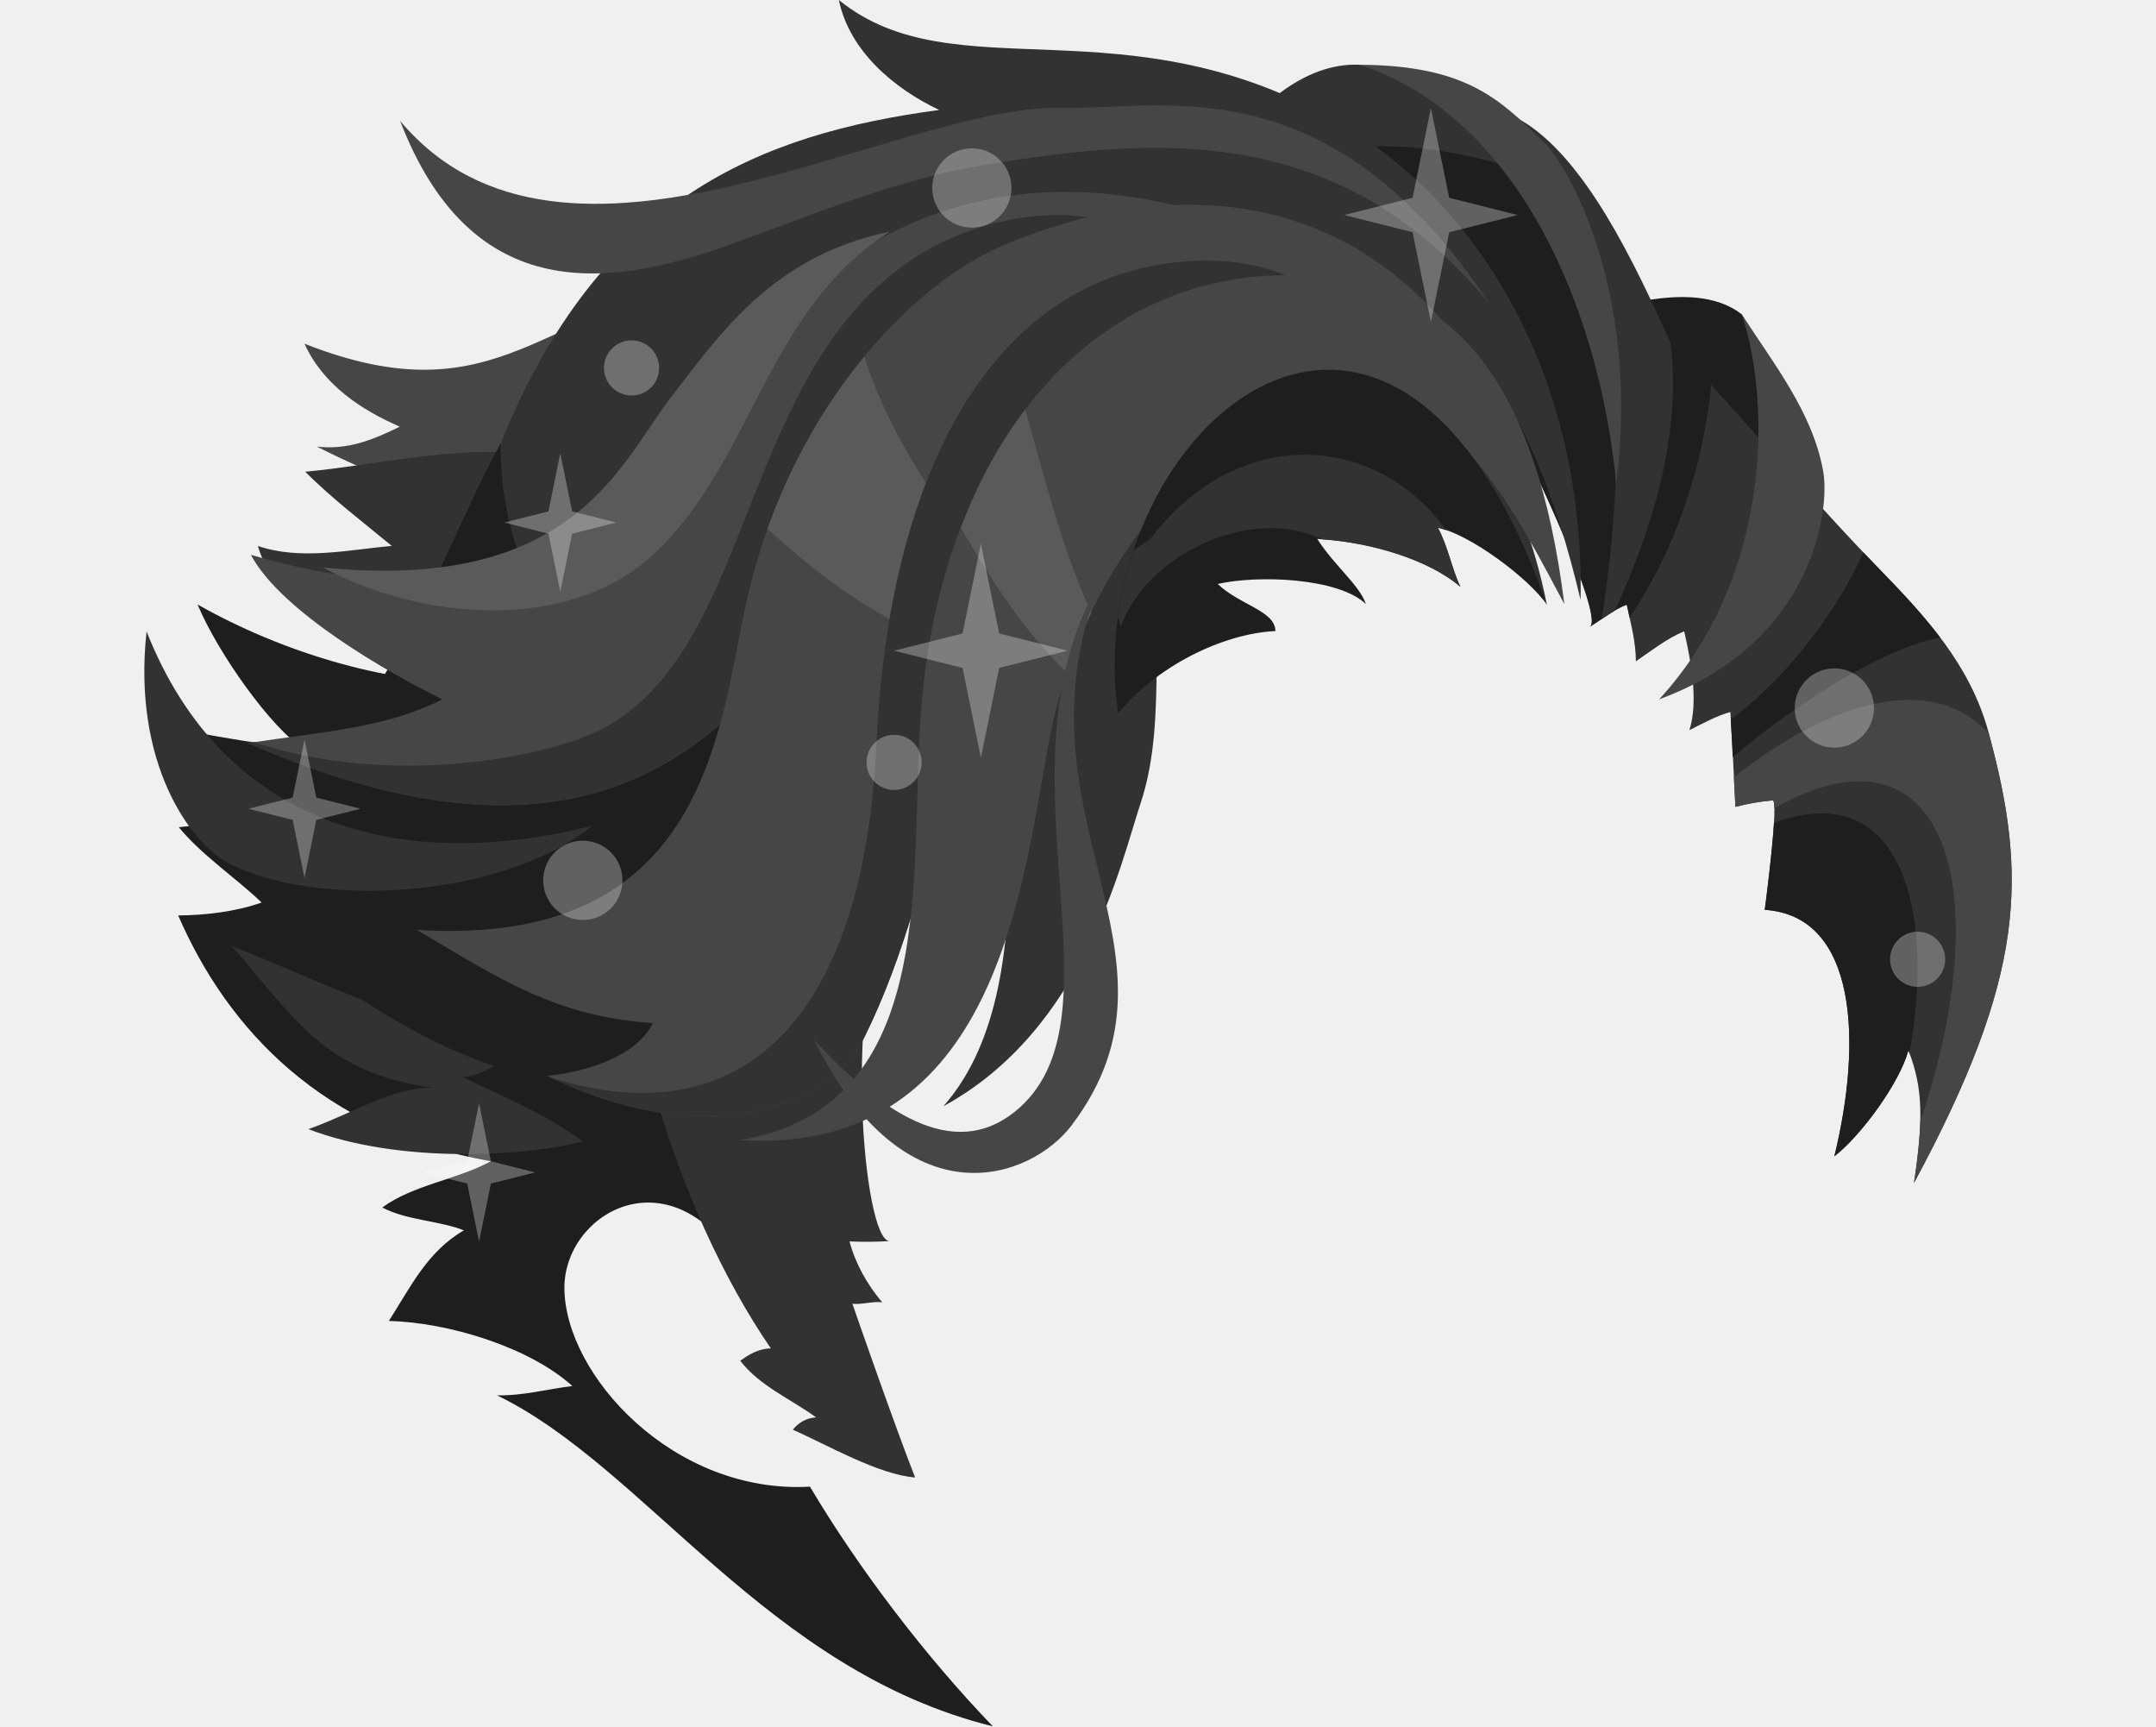
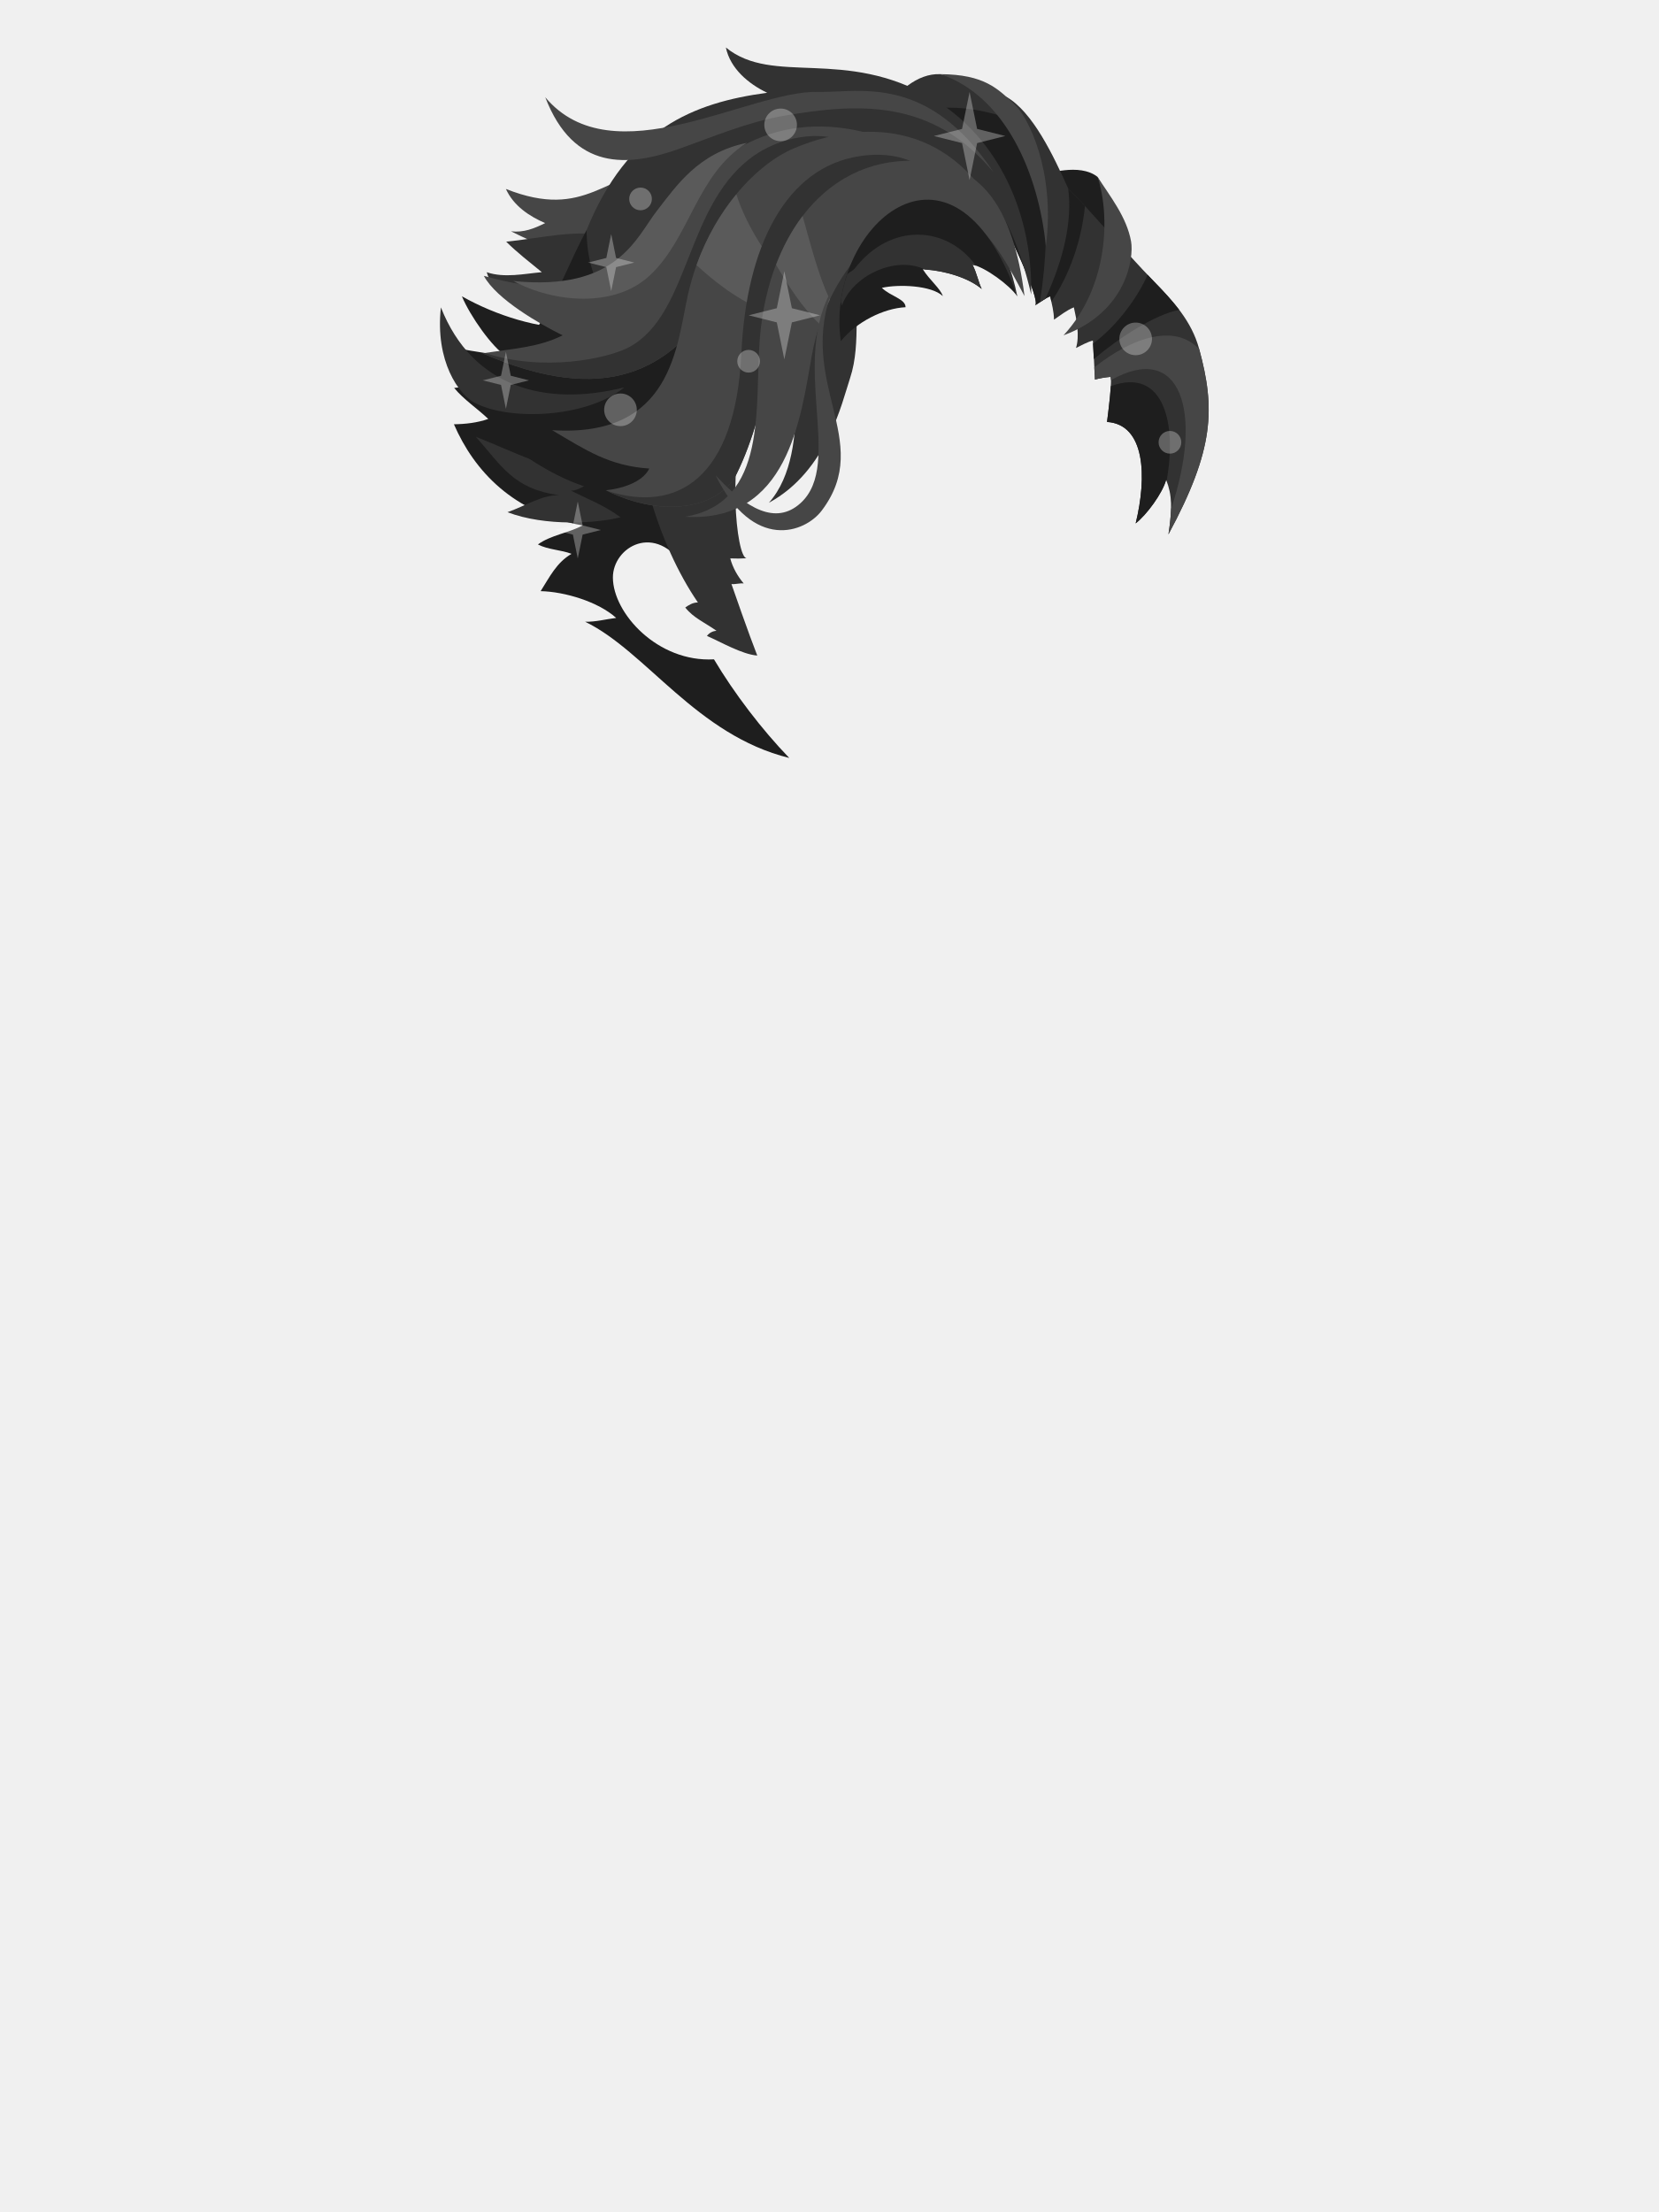
- <svg xmlns="http://www.w3.org/2000/svg" viewBox="-50.447 -165.41 81.143 74.994" width="406" height="325">
-   <g>
+ <svg xmlns="http://www.w3.org/2000/svg" viewBox="-40.944 -146.298 68.828 163.447" preserveAspectRatio="xMidYMid meet" width="300" height="400">
+   <g transform="translate(0, -27) scale(0.7)" preserveAspectRatio="none">
    <path style="" d="M-2.965-149.375c-4.738,1.453-9.697,8.317-9.874,21.216c-0.05,3.625-0.383,7.968-2.885,10.804 c6.138-3.344,7.708-10.578,8.562-13.141c1.3-3.904,0.119-8.12,1.421-12c1.411-4.205,10.473-10.794,16.24,3.357 C8.278-150.177,1.411-150.717-2.965-149.375z" fill="#323232" />
    <path style="" d="M-42.949-146.008c2.854,1.428,6.067,2.823,9.27,1.743c2.842-0.959,5.699-5.647,8-8.872 c-7.425,0.911-9.287,6.018-17.808,2.658c0.822,1.808,2.501,2.892,4.141,3.604C-40.506-146.305-41.597-145.856-42.949-146.008z" fill="#464646" />
    <path style="" d="M-35.999-136.179c0.093-0.816,2.923-9.401,3.327-9.306c-3.376-0.799-7.382,0.255-10.785,0.568 c1.181,1.178,2.49,2.17,3.761,3.221c-1.855,0.167-3.948,0.639-5.816,0.004C-44.353-137.788-39.055-137.31-35.999-136.179z" fill="#323232" />
    <path style="" d="M-13.576-90.416c-2.885-2.992-5.808-6.812-7.947-10.411c-5.946,0.332-10.651-4.866-10.67-8.625 c-0.016-3.237,4.513-5.914,7.582-1.062c0.259-0.779,0.818-1.314,1.757-1.512c0.052-0.011-2.084-21.829-0.163-24.595 c-2.104-1.588-9.928-8.299-11.949-9.524c-3.212,5.843-5.914,15.941-13.983,16.67c1,1.22,2.485,2.201,3.599,3.271 c-1.128,0.401-2.427,0.55-3.624,0.563c2.141,4.942,6.283,9.395,13.586,10.678c-1.488,0.805-3.374,1.021-4.72,2.009 c1.102,0.569,2.428,0.556,3.549,0.991c-1.584,0.918-2.308,2.44-3.262,3.938c2.546,0.055,6.092,1.123,7.974,2.826 c-1.088,0.13-2.151,0.429-3.274,0.404C-28.667-101.669-23.393-92.84-13.576-90.416z" fill="#1E1E1E" />
    <path style="" d="M-43.319-116.359c3.986,1.527,9.457,1.181,11.927,0.534c-1.679-1.247-3.404-1.895-5.225-2.804 c0.907,0.003,2.408-1.046,2.762-1.676c-5.168-0.394-8.644-2.39-12.799-4.011c2.714,3.061,3.963,5.505,8.77,6.159 C-39.667-118.188-41.39-117.04-43.319-116.359z" fill="#323232" />
    <path style="" d="M-16.953-101.226c-1.609-0.127-3.823-1.422-5.313-2.074c0.232-0.309,0.607-0.52,1.011-0.537 c-1.095-0.795-2.448-1.358-3.299-2.462c0.354-0.246,0.778-0.53,1.333-0.533c-4.182-6.089-7.294-16.137-6.15-22.954 c3.574,2.468,7.222,3.12,11.479,3.341c-2.242,3.88-1.341,15.019-0.159,14.949c-0.575,0.034-1.171,0.042-1.753,0.014 c0.253,0.961,0.768,1.875,1.42,2.646c-0.394-0.057-0.899,0.112-1.294,0.062C-19.544-108.377-17.792-103.349-16.953-101.226z" fill="#323232" />
    <path style="" d="M20.324-143.391c0.801-2.264,0.211-5.375-1.353-8.36c-1.941-1.54-5.463-0.225-5.584-0.35 C14.549-149.897,17.641-145.096,20.324-143.391z" fill="#1E1E1E" />
    <path style="" d="M11.968-154.309c-2.639-5.904-4.279-7.036-9.592-8.288c-2.475-0.119-4.671,1.964-6.018,3.989 C-1.414-157.495,8.793-154.13,11.968-154.309z" fill="#323232" />
    <path style="" d="M29.682-133.626c-0.795-2.918-2.738-5.011-4.735-7.062c-3.126-3.21-7.342-8.185-8.895-9.646 c-1.861-1.752-3.918-6.791-6.724-7.689c-6.235-1.996-9.832-0.814-15.815,1.056c1.95,1.333,13.256,6.743,15.078,9.338 c0.553,0.788,4.486,9.01,3.775,9.446c0.508-0.311,1.084-0.772,1.605-0.961c0.17,0.826,0.39,1.598,0.396,2.461 c0.67-0.452,1.352-1.002,2.099-1.3c0.29,1.278,0.626,3.025,0.226,4.291c0.567-0.284,1.192-0.629,1.779-0.786 c0.09,1.355,0.15,2.732,0.22,4.119c0.5-0.134,1.067-0.233,1.617-0.282c0.284-0.025-0.294,4.393-0.342,4.755 c4.033,0.264,4.236,5.771,3.023,10.708c1.173-0.911,2.845-3.204,3.218-4.605c0.644,1.64,0.65,3.049,0.243,5.761 C31.319-123.051,31.395-127.336,29.682-133.626z" fill="#323232" />
    <path style="" d="M16.052-150.334c-1.861-1.752-3.918-6.791-6.724-7.689c-6.235-1.996-9.832-0.814-15.815,1.056 c1.95,1.333,13.256,6.743,15.078,9.338c0.553,0.788,4.486,9.01,3.775,9.446c0.508-0.311,1.084-0.772,1.605-0.961 c0.039,0.19,0.081,0.377,0.123,0.564c1.976-2.93,3.182-6.503,3.547-10.098C16.986-149.393,16.437-149.972,16.052-150.334z" fill="#1E1E1E" />
    <path style="" d="M-1.141-154.24c7.066,0.611,10.865,5.39,13.104,14.893c0.174-9.503-4.206-17.06-10.437-20.7 c-9.305-5.437-16.761-1.279-21.793-5.363c0.459,2.212,2.383,3.842,4.361,4.777c-7.799,1.045-14.742,3.818-19.06,14.488 c0,10.946,10.379,13.853,15.134,2.101C-14.072-153.554-4.827-154.558-1.141-154.24z" fill="#323232" />
    <path style="" d="M-19.001-133.002c-0.204-0.681-5.969-6.555-7.178-7.188c-4.306,6.412-14.654,5.161-21.953,1.041 c0.881,2.118,3.246,5.438,4.632,6.274c-2.446-0.254-5.218-0.799-6.649-1.095c2.537,4.636,7.459,7.65,14.03,8.969 c-2.081,0.245-5.491,0.906-7.868,0.868C-30.833-113.833-22.218-117.659-19.001-133.002z" fill="#1E1E1E" />
    <path style="" d="M-46.785-127.909c3.748,1.95,11.818,1.589,15.802-1.628c-8.327,2.09-16.029,0.015-19.366-8.443 C-50.977-132.246-48.429-128.765-46.785-127.909z" fill="#323232" />
    <path style="" d="M-21.045-139.335c3.005-4.96,1.237-12.891,19.2-15.869c-9.158-3.855-17.625-1.794-23.625,6.583 c-4.228,5.902-8.392,10.746-20.346,7.314c1.316,2.469,5.955,5.118,8.316,6.277c-2.465,1.252-5.19,1.404-8.446,1.901 C-33.104-127.533-26.009-131.142-21.045-139.335z" fill="#464646" />
    <path style="" d="M-6.442-154.701c-2.854-2.297-7.626-1.406-10.532,0.486c-7.613,4.958-6.921,16.899-13.511,20.436 c-2.263,1.214-9.08,2.642-15.199,0.612c-0.088,0.013-0.173,0.024-0.262,0.038c12.841,5.596,19.937,1.988,24.9-6.206 c2.747-4.535,1.516-11.548,15.003-14.995C-6.175-154.454-6.298-154.585-6.442-154.701z" fill="#323232" />
    <path style="" d="M-13.106-154.759c-4.083,1.729-9.299,7.197-11.158,15.412c-1.207,5.333-1.593,15.149-14.343,14.33 c3.582,2.118,6.019,3.768,10.257,4.051c-0.741,1.514-3.065,2.148-4.591,2.291c6.408,3.17,12.125,1.672,13.801-1.712 c3.44-6.948,4.245-16.927,6.094-20.112c2.347-4.043,8.909-13.962,21.637-7.129C3.093-157.875-6.097-157.727-13.106-154.759z" fill="#464646" />
    <path style="" d="M-19.165-149.913c-1.649,2-3.144,4.509-4.203,7.476c2.636,2.403,5.6,4.56,9.093,5.405 c0.321-1.221,0.647-2.268,1.012-3.033C-15.755-143.127-18.003-146.329-19.165-149.913z" fill="#5A5A5A" />
    <path style="" d="M3.144-149.674c-2.387-4.578-6.749-4.658-9.295-4.271c-7.803,1.188-11.954,9.543-12.478,20.779 c-0.62,13.276-6.778,16.933-14.158,14.56c6.345,3.07,11.985,1.575,13.647-1.782c3.44-6.948,4.245-16.927,6.094-20.112 C-11.06-143.921-6.057-151.544,3.144-149.674z" fill="#323232" />
    <path style="" d="M1.526-153.291c-10.147-1.459-17.25,6.767-18.21,18.606c-0.571,7.042,0.96,17.33-7.903,18.809 c10.9,0.639,12.202-10.355,13.392-17.023c1.82-10.199,9.486-15.508,12.949-15.602c4.743-0.128,7.633,5.85,9.503,9.331 C10.045-148.815,6.542-152.569,1.526-153.291z" fill="#464646" />
    <path style="" d="M-10.348-136.19c0.309-0.915,0.661-1.783,1.052-2.6c-1.268-2.747-2.008-5.786-2.874-8.83 c-1.129,1.482-2.062,3.219-2.795,5.141C-13.664-140.24-12.215-137.964-10.348-136.19z" fill="#5A5A5A" />
    <path style="" d="M-1.298-137.996c-2.321,0.112-5.188,1.55-6.836,3.583c-1.712-11.934,11.754-24.195,18.634-4.726 c-0.805-1.178-3.4-3.087-4.737-3.345c0.44,0.82,0.598,1.763,0.975,2.565c-1.347-1.166-3.904-1.961-6.216-2.079 c0.741,1.165,1.838,2.005,2.112,2.829c-1.185-1.138-4.675-1.273-6.438-0.873C-2.867-139.134-1.298-138.875-1.298-137.996z" fill="#1E1E1E" />
    <path style="" d="M-6.666-142.079c-0.148,0.192-0.473,0.343-0.794,0.586c-0.308,0.922-0.539,1.889-0.674,2.883 c0.035,0.14,0.07,0.281,0.118,0.435c1.056-3.054,5.565-5.335,8.779-3.802c2.247,0.159,4.674,0.932,5.975,2.058 c-0.377-0.802-0.535-1.745-0.975-2.565c0.111,0.021,0.241,0.07,0.368,0.112C3.085-146.612-2.885-146.983-6.666-142.079z" fill="#323232" />
    <path style="" d="M-10.156-116.52c5.665-7.48-2.848-13.48,1.28-23.695c-4.812,7.965,1.153,18.715-3.531,22.918 c-2.598,2.331-5.698,0.563-8.939-2.946C-17.355-112.172-11.917-114.195-10.156-116.52z" fill="#464646" />
    <path style="" d="M13.455-138.887c2.014-4.379,2.842-8.284,2.413-11.639c-1.568-3.481-3.731-8.082-6.539-9.687 c-0.025-0.014-0.053,2.174-0.081,2.166c4.069,3.549,5.083,10.179,3.635,19.524C13.072-138.65,13.264-138.774,13.455-138.887z" fill="#323232" />
    <path style="" d="M15.375-135.03c4.728-5.115,4.95-12.589,3.597-16.721c1.307,2.045,3.076,4.231,3.534,6.816 C22.812-143.207,22.046-137.486,15.375-135.03z" fill="#464646" />
    <path style="" d="M13.514-144.402c-0.751-7.689-4.292-15.912-11.138-18.195c4.652,0.03,6.081,1.523,7.943,3.313 C11.563-158.087,14.549-152.505,13.514-144.402z" fill="#464646" />
    <path style="" d="M24.947-140.688c-0.227-0.233-0.461-0.478-0.699-0.728c-1,2.306-3.198,5.374-5.76,7.258 c0.034,0.539,0.06,1.09,0.087,1.635c2.682-2.265,6.456-4.703,9.007-5.194C26.788-138.768,25.875-139.734,24.947-140.688z" fill="#1E1E1E" />
    <path style="" d="M18.623-131.644c0.021,0.43,0.047,0.852,0.069,1.285c0.5-0.134,1.067-0.233,1.617-0.282 c0.049-0.004,0.07,0.128,0.076,0.342c7.348-4.157,9.8,3.338,6.339,13.605c-0.02,0.754-0.113,1.612-0.272,2.672 c4.848-8.992,4.942-13.28,3.25-19.527C27.167-136.295,22.696-134.874,18.623-131.644z" fill="#464646" />
    <path style="" d="M20.367-129.666c-0.078,1.316-0.367,3.528-0.4,3.78c4.033,0.264,4.236,5.771,3.023,10.708 c1.173-0.911,2.845-3.204,3.218-4.605c0.017,0.042,0.028,0.084,0.044,0.126C27.37-125.716,25.969-131.72,20.367-129.666z" fill="#1E1E1E" />
    <path style="" d="M-10.568-160.725c-7.25-0.166-21.625,9.071-28.765,0.564c3,7.782,8.685,7.403,14.233,5.411 c3.551-1.275,7.222-2.817,10.952-3.456c7.805-1.336,15.673-1.841,22.146,5.98C1.031-162.708-6.141-160.624-10.568-160.725z" fill="#464646" />
    <path style="" d="M-18.05-155.345c-5.116,1.043-7.422,4.507-9.485,7.155c-2.214,2.841-4.161,8.542-15.155,7.431 c4.268,2.3,10.709,2.876,14.413-0.61C-23.992-145.403-23.405-151.973-18.05-155.345z" fill="#5A5A5A" />
    <polygon style="" points="-31.857,-142.227 -29.934,-142.711 -31.857,-143.195 -32.372,-145.719 -32.886,-143.195 -34.81,-142.711 -32.886,-142.227 -32.372,-139.703 " fill="#FFFFFF" fill-opacity="0.3" />
    <polygon style="" points="-42.973,-129.793 -41.049,-130.277 -42.973,-130.761 -43.487,-133.285 -44.001,-130.761 -45.925,-130.277 -44.001,-129.793 -43.487,-127.27 " fill="#FFFFFF" fill-opacity="0.3" />
    <polygon style="" points="-35.387,-113.995 -33.463,-114.479 -35.387,-114.963 -35.901,-117.487 -36.416,-114.963 -38.34,-114.479 -36.416,-113.995 -35.901,-111.471 " fill="#FFFFFF" fill-opacity="0.3" />
    <polygon style="" points="-13.301,-136.395 -10.327,-137.143 -13.301,-137.891 -14.096,-141.793 -14.892,-137.891 -17.866,-137.143 -14.892,-136.395 -14.096,-132.492 " fill="#FFFFFF" fill-opacity="0.3" />
    <polygon style="" points="6.254,-155.322 9.229,-156.07 6.254,-156.818 5.459,-160.721 4.664,-156.818 1.689,-156.07 4.664,-155.322 5.459,-151.419 " fill="#FFFFFF" fill-opacity="0.3" />
    <circle style="" r="1.722" cx="-31.392" cy="-127.167" fill="#FFFFFF" fill-opacity="0.3" />
    <circle style="" r="1.722" cx="22.99" cy="-134.653" fill="#FFFFFF" fill-opacity="0.3" />
    <circle style="" r="1.722" cx="-14.488" cy="-157.244" fill="#FFFFFF" fill-opacity="0.3" />
    <circle style="" r="1.198" cx="-29.275" cy="-149.427" fill="#FFFFFF" fill-opacity="0.3" />
    <circle style="" r="1.198" cx="26.608" cy="-123.738" fill="#FFFFFF" fill-opacity="0.3" />
    <circle style="" r="1.198" cx="-17.866" cy="-132.292" fill="#FFFFFF" fill-opacity="0.3" />
  </g>
</svg>
